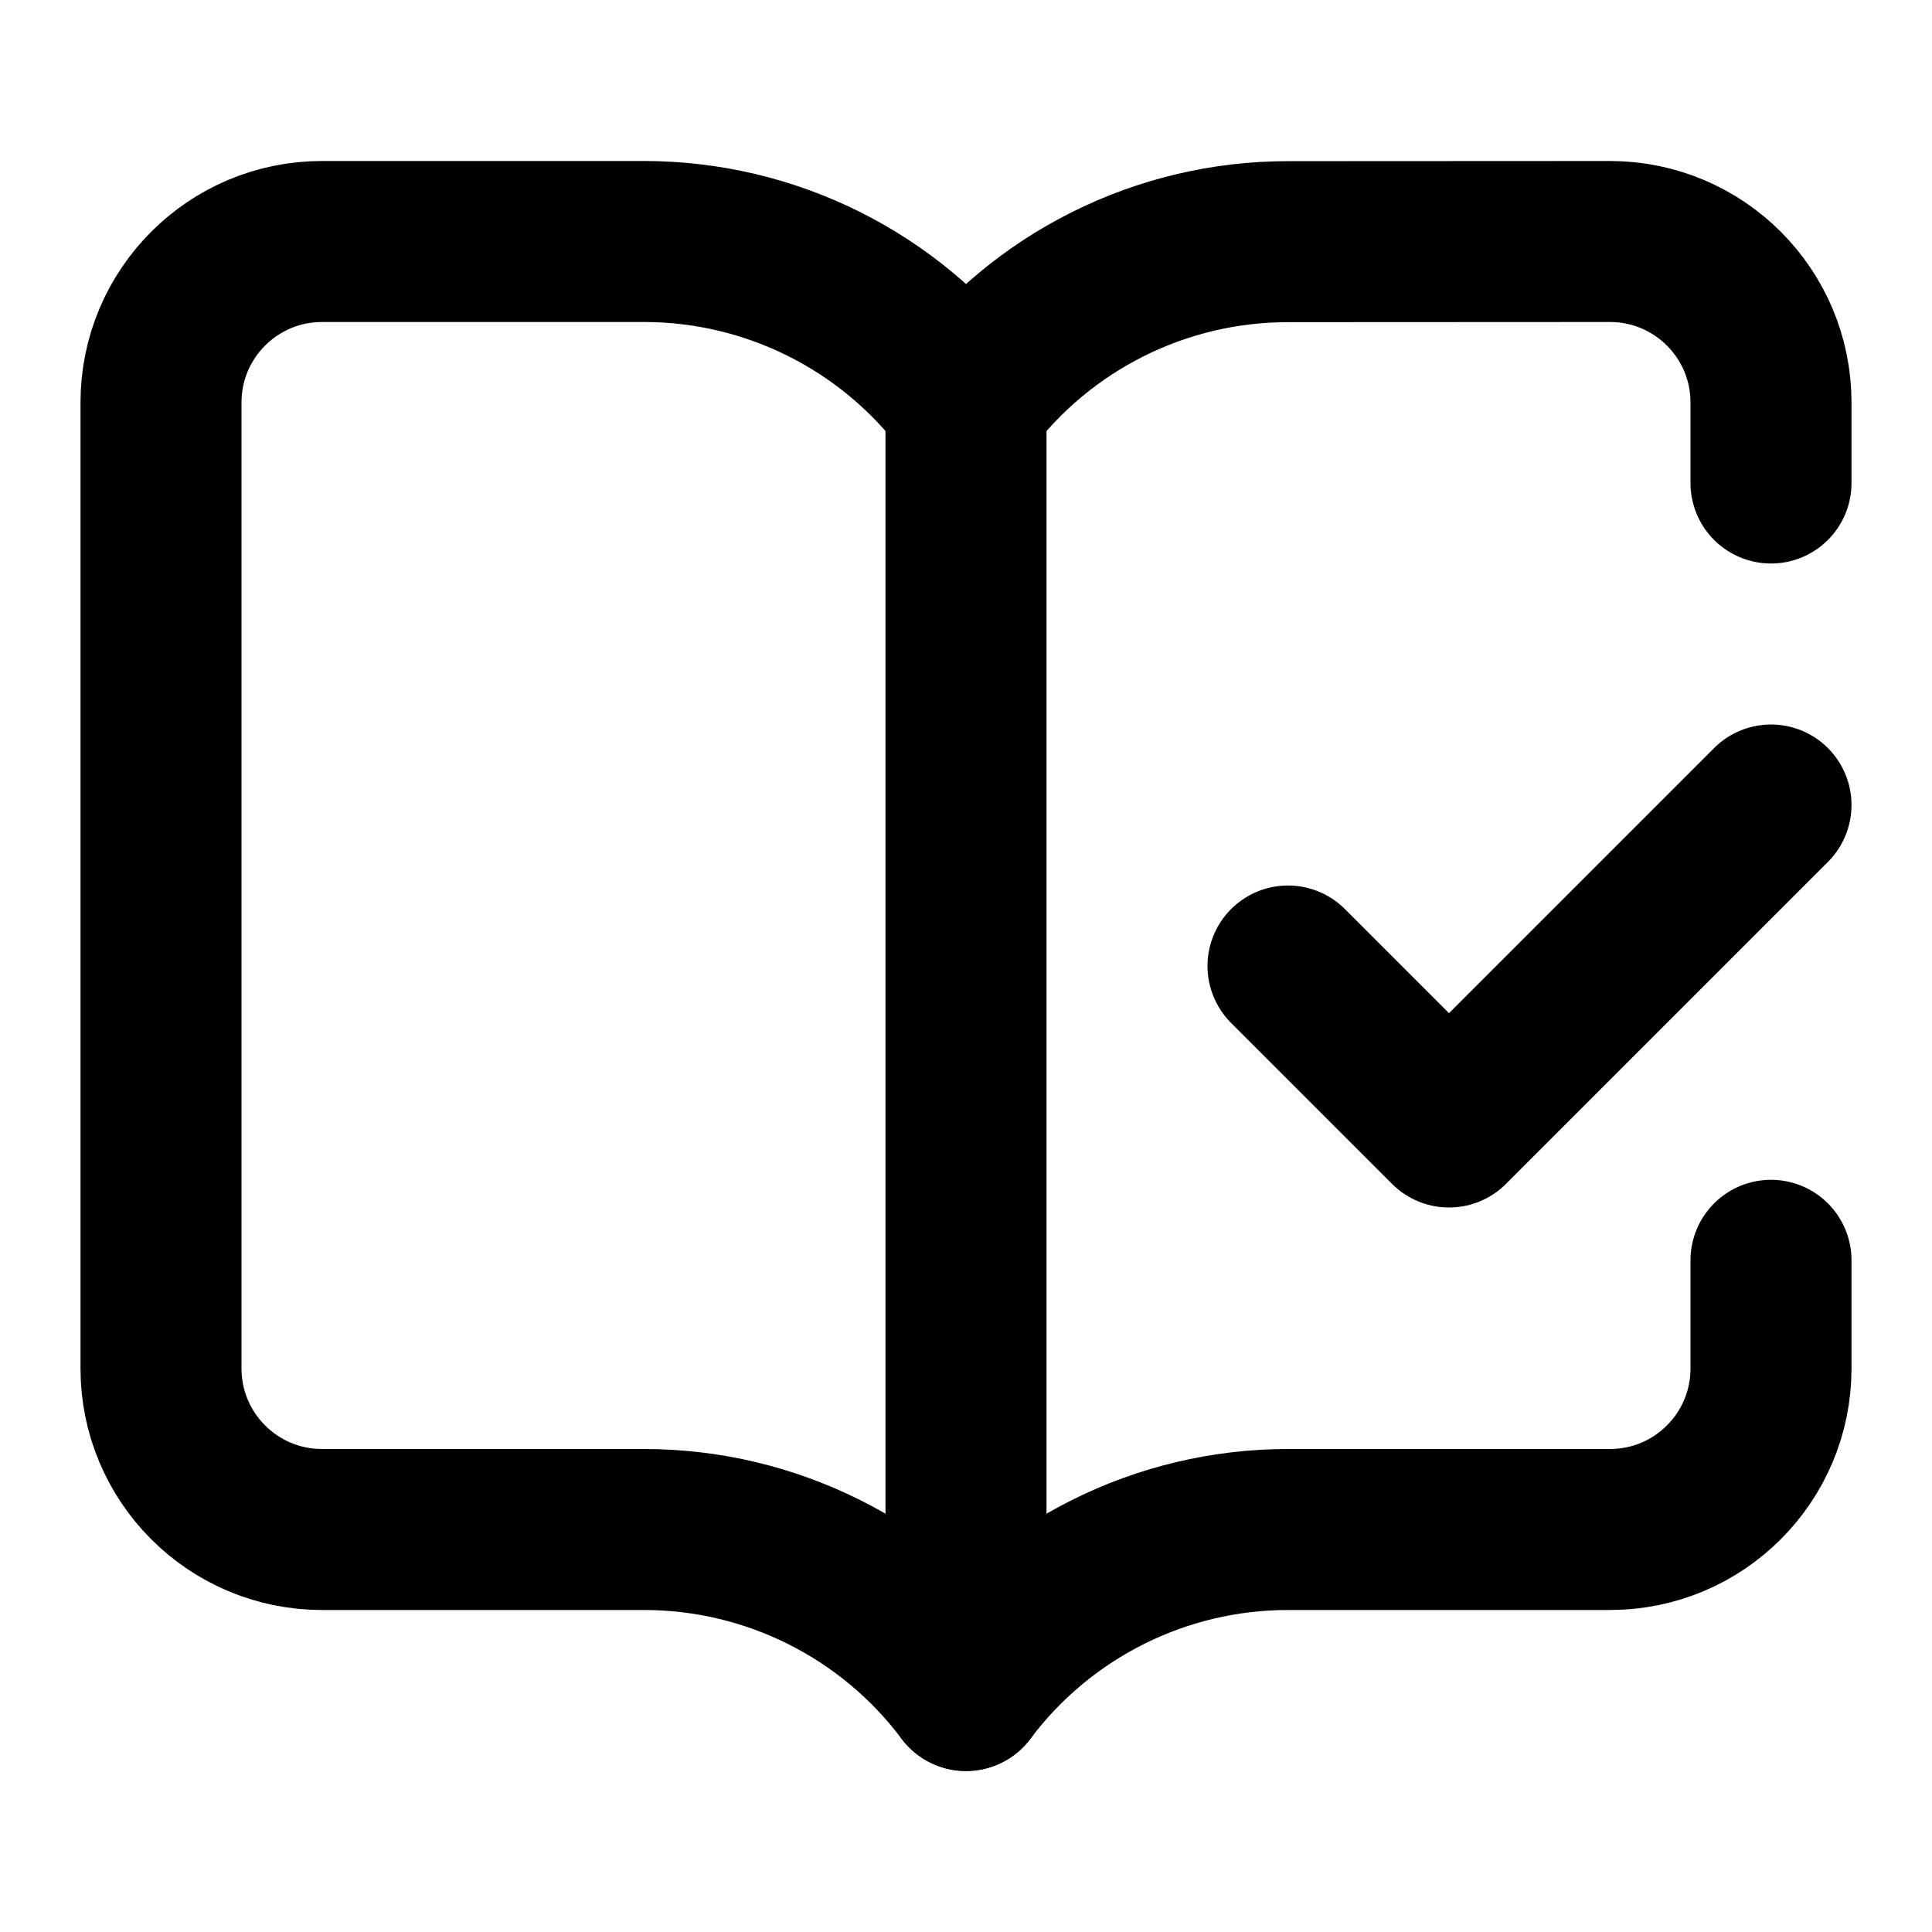
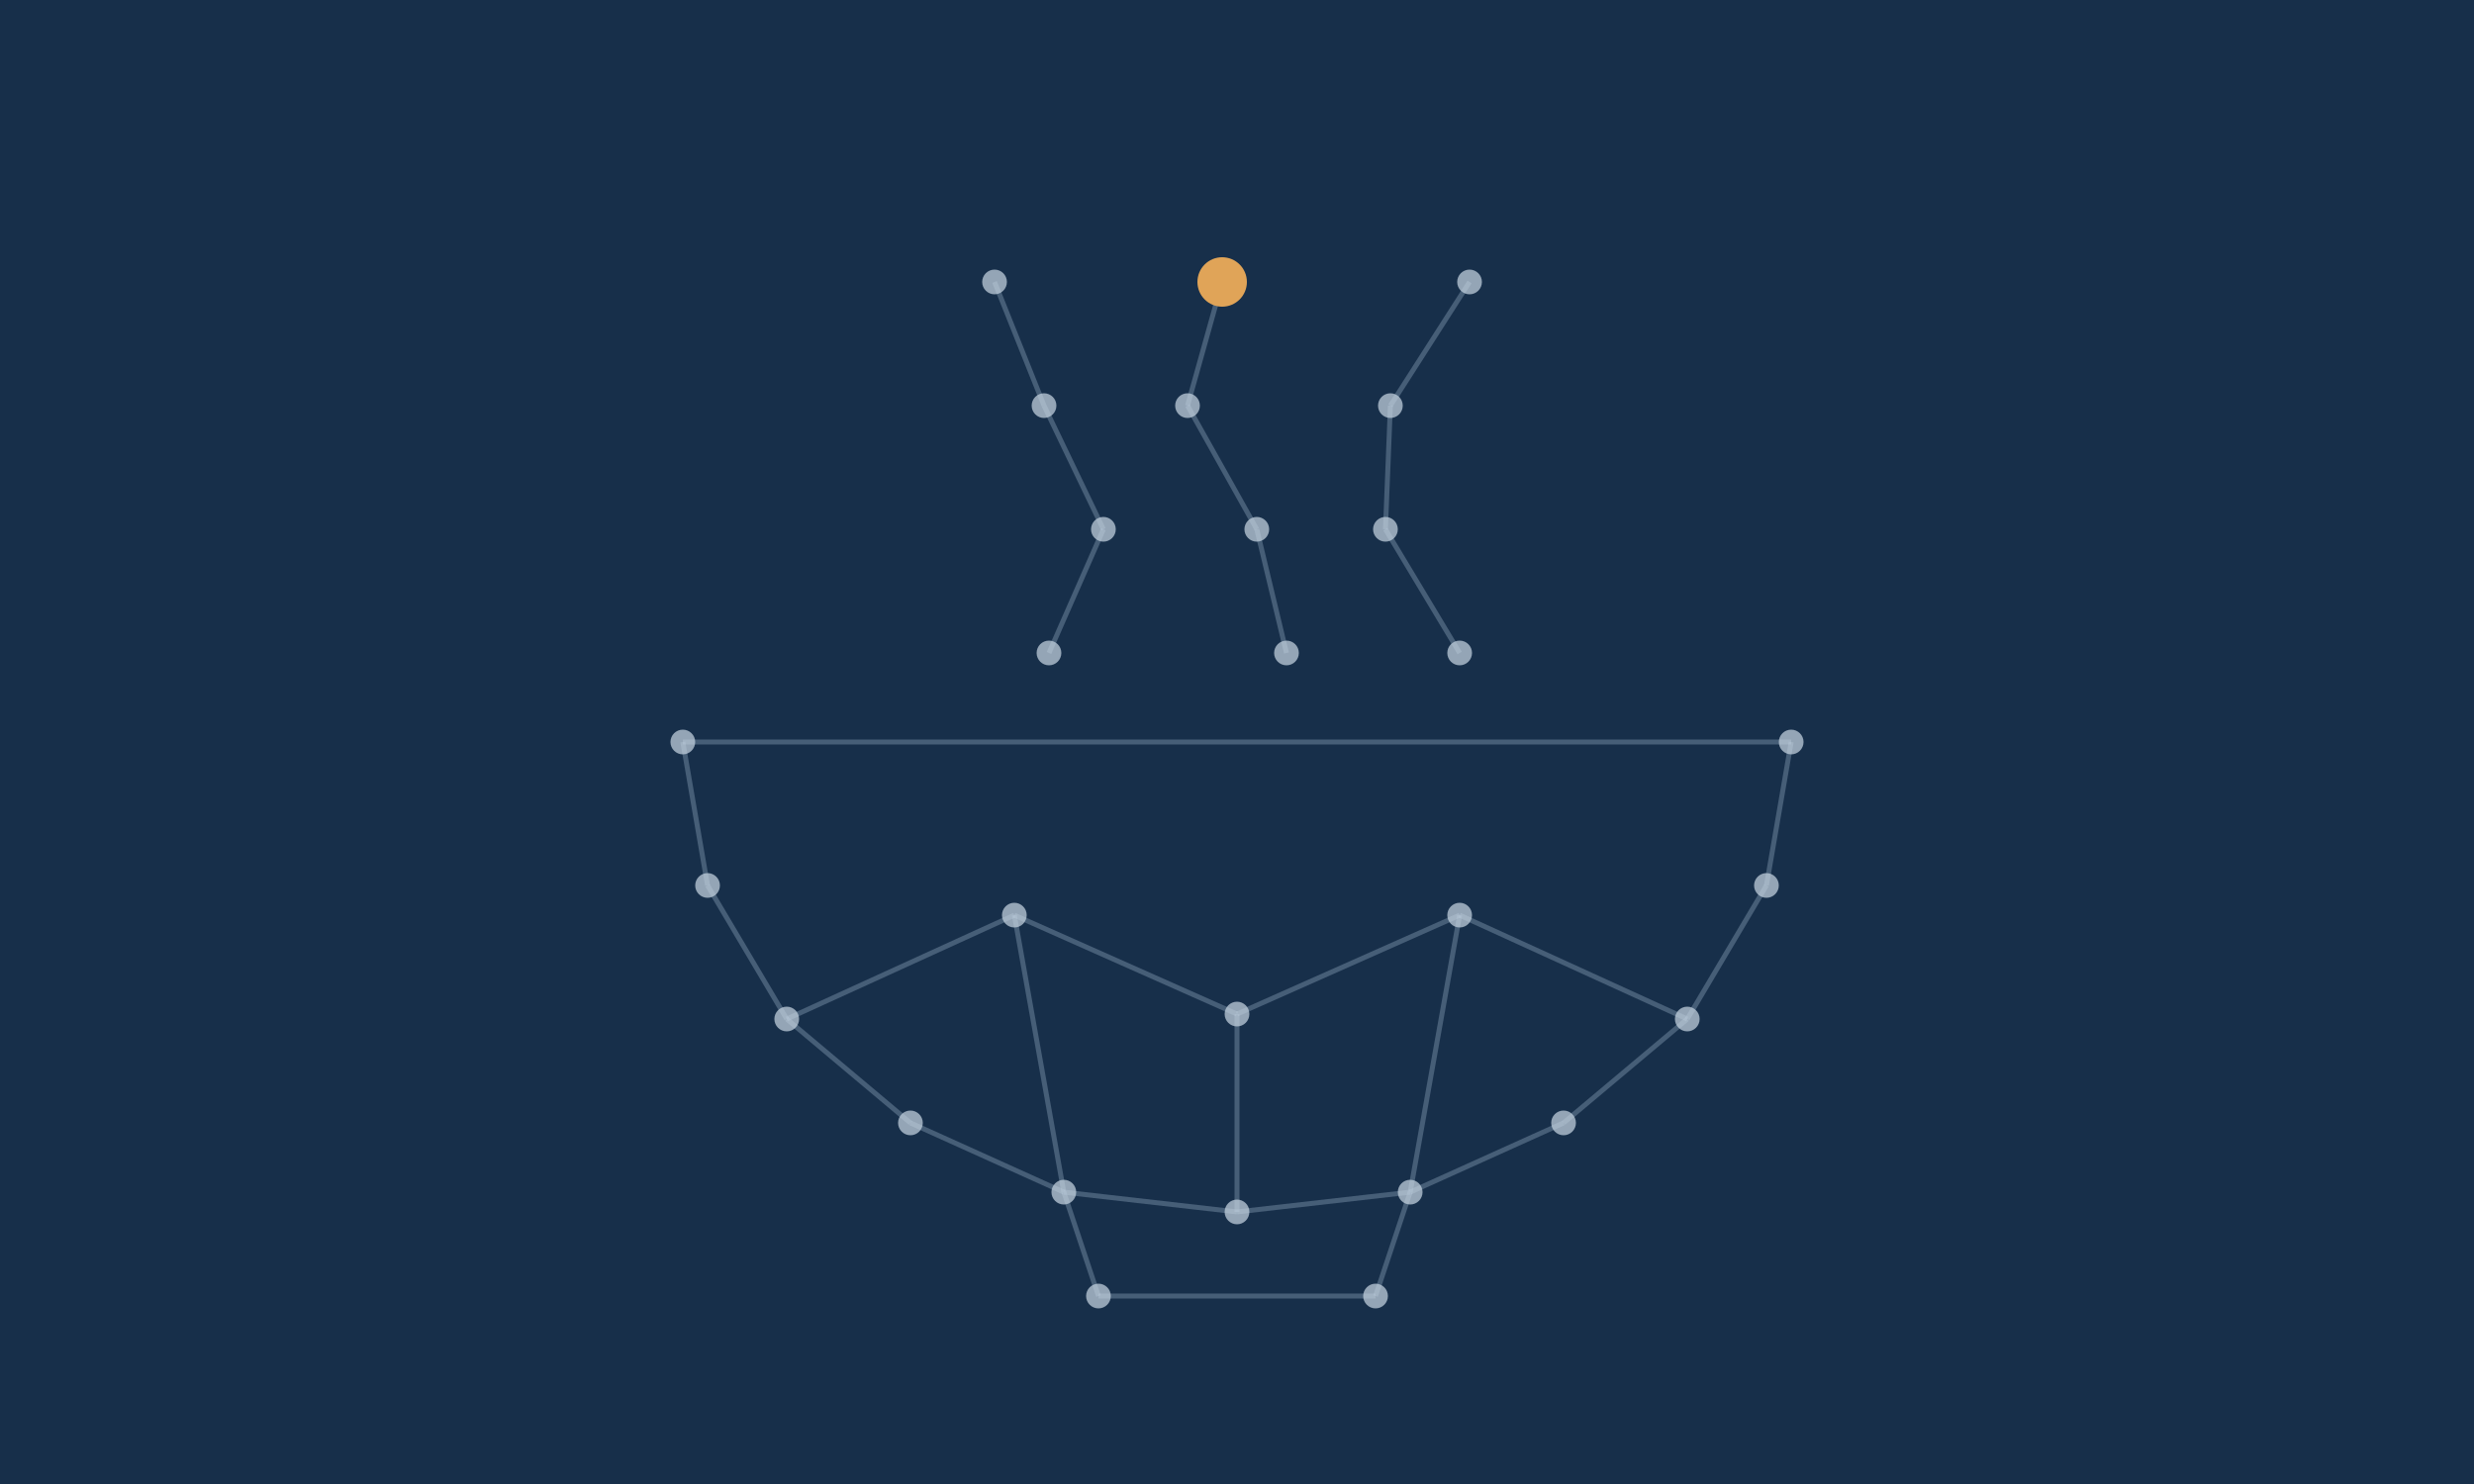
- <svg xmlns="http://www.w3.org/2000/svg" width="24" height="24" viewBox="0 0 24 24" fill="none" stroke="currentColor" stroke-width="2" stroke-linecap="round" stroke-linejoin="round" class="lucide lucide-book-open-check preview-icon">
-   <path d="M12 5v16" />
-   <path d="m16 12 2 2 4-4" />
-   <path d="M22 6V5a2 2 0 00-1.999-2L16 3.002A5 5 0 0012 5a5 5 0 00-4-2H4a2 2 0 00-2 2v12a2 2 0 001.999 2H8a5 5 0 014 2 5 5 0 014-2h4.001A2 2 0 0022 17v-1.344" />
+ <svg xmlns="http://www.w3.org/2000/svg" viewBox="0 0 500 300" width="500" height="300">
+   <rect width="500" height="300" fill="#172F4A" />
+   <g stroke="#9FB6CC" stroke-opacity=".35" stroke-width="1">
+     <line x1="362" y1="150" x2="357" y2="179" />
+     <line x1="357" y1="179" x2="341" y2="206" />
+     <line x1="341" y1="206" x2="316" y2="227" />
+     <line x1="316" y1="227" x2="285" y2="241" />
+     <line x1="285" y1="241" x2="250" y2="245" />
+     <line x1="250" y1="245" x2="215" y2="241" />
+     <line x1="215" y1="241" x2="184" y2="227" />
+     <line x1="184" y1="227" x2="159" y2="206" />
+     <line x1="159" y1="206" x2="143" y2="179" />
+     <line x1="143" y1="179" x2="138" y2="150" />
+     <line x1="362" y1="150" x2="138" y2="150" />
+     <line x1="205" y1="185" x2="250" y2="205" />
+     <line x1="250" y1="205" x2="295" y2="185" />
+     <line x1="341" y1="206" x2="295" y2="185" />
+     <line x1="159" y1="206" x2="205" y2="185" />
+     <line x1="250" y1="205" x2="250" y2="245" />
+     <line x1="205" y1="185" x2="215" y2="241" />
+     <line x1="295" y1="185" x2="285" y2="241" />
+     <line x1="222" y1="262" x2="278" y2="262" />
+     <line x1="215" y1="241" x2="222" y2="262" />
+     <line x1="285" y1="241" x2="278" y2="262" />
+     <line x1="212" y1="132" x2="223" y2="107" />
+     <line x1="223" y1="107" x2="211" y2="82" />
+     <line x1="211" y1="82" x2="201" y2="57" />
+     <line x1="260" y1="132" x2="254" y2="107" />
+     <line x1="254" y1="107" x2="240" y2="82" />
+     <line x1="240" y1="82" x2="247" y2="57" />
+     <line x1="295" y1="132" x2="280" y2="107" />
+     <line x1="280" y1="107" x2="281" y2="82" />
+     <line x1="281" y1="82" x2="297" y2="57" />
+   </g>
+   <g fill="#C9D7E4" fill-opacity=".7">
+     <circle cx="362" cy="150" r="2.5" />
+     <circle cx="357" cy="179" r="2.5" />
+     <circle cx="341" cy="206" r="2.5" />
+     <circle cx="316" cy="227" r="2.5" />
+     <circle cx="285" cy="241" r="2.5" />
+     <circle cx="250" cy="245" r="2.5" />
+     <circle cx="215" cy="241" r="2.5" />
+     <circle cx="184" cy="227" r="2.5" />
+     <circle cx="159" cy="206" r="2.5" />
+     <circle cx="143" cy="179" r="2.5" />
+     <circle cx="138" cy="150" r="2.5" />
+     <circle cx="205" cy="185" r="2.5" />
+     <circle cx="250" cy="205" r="2.5" />
+     <circle cx="295" cy="185" r="2.5" />
+     <circle cx="222" cy="262" r="2.5" />
+     <circle cx="278" cy="262" r="2.5" />
+     <circle cx="212" cy="132" r="2.5" />
+     <circle cx="223" cy="107" r="2.5" />
+     <circle cx="211" cy="82" r="2.5" />
+     <circle cx="201" cy="57" r="2.5" />
+     <circle cx="260" cy="132" r="2.5" />
+     <circle cx="254" cy="107" r="2.5" />
+     <circle cx="240" cy="82" r="2.5" />
+     <circle cx="295" cy="132" r="2.5" />
+     <circle cx="280" cy="107" r="2.5" />
+     <circle cx="281" cy="82" r="2.5" />
+     <circle cx="297" cy="57" r="2.5" />
+   </g>
+   <circle cx="247" cy="57" r="5" fill="#E0A458" />
</svg>
